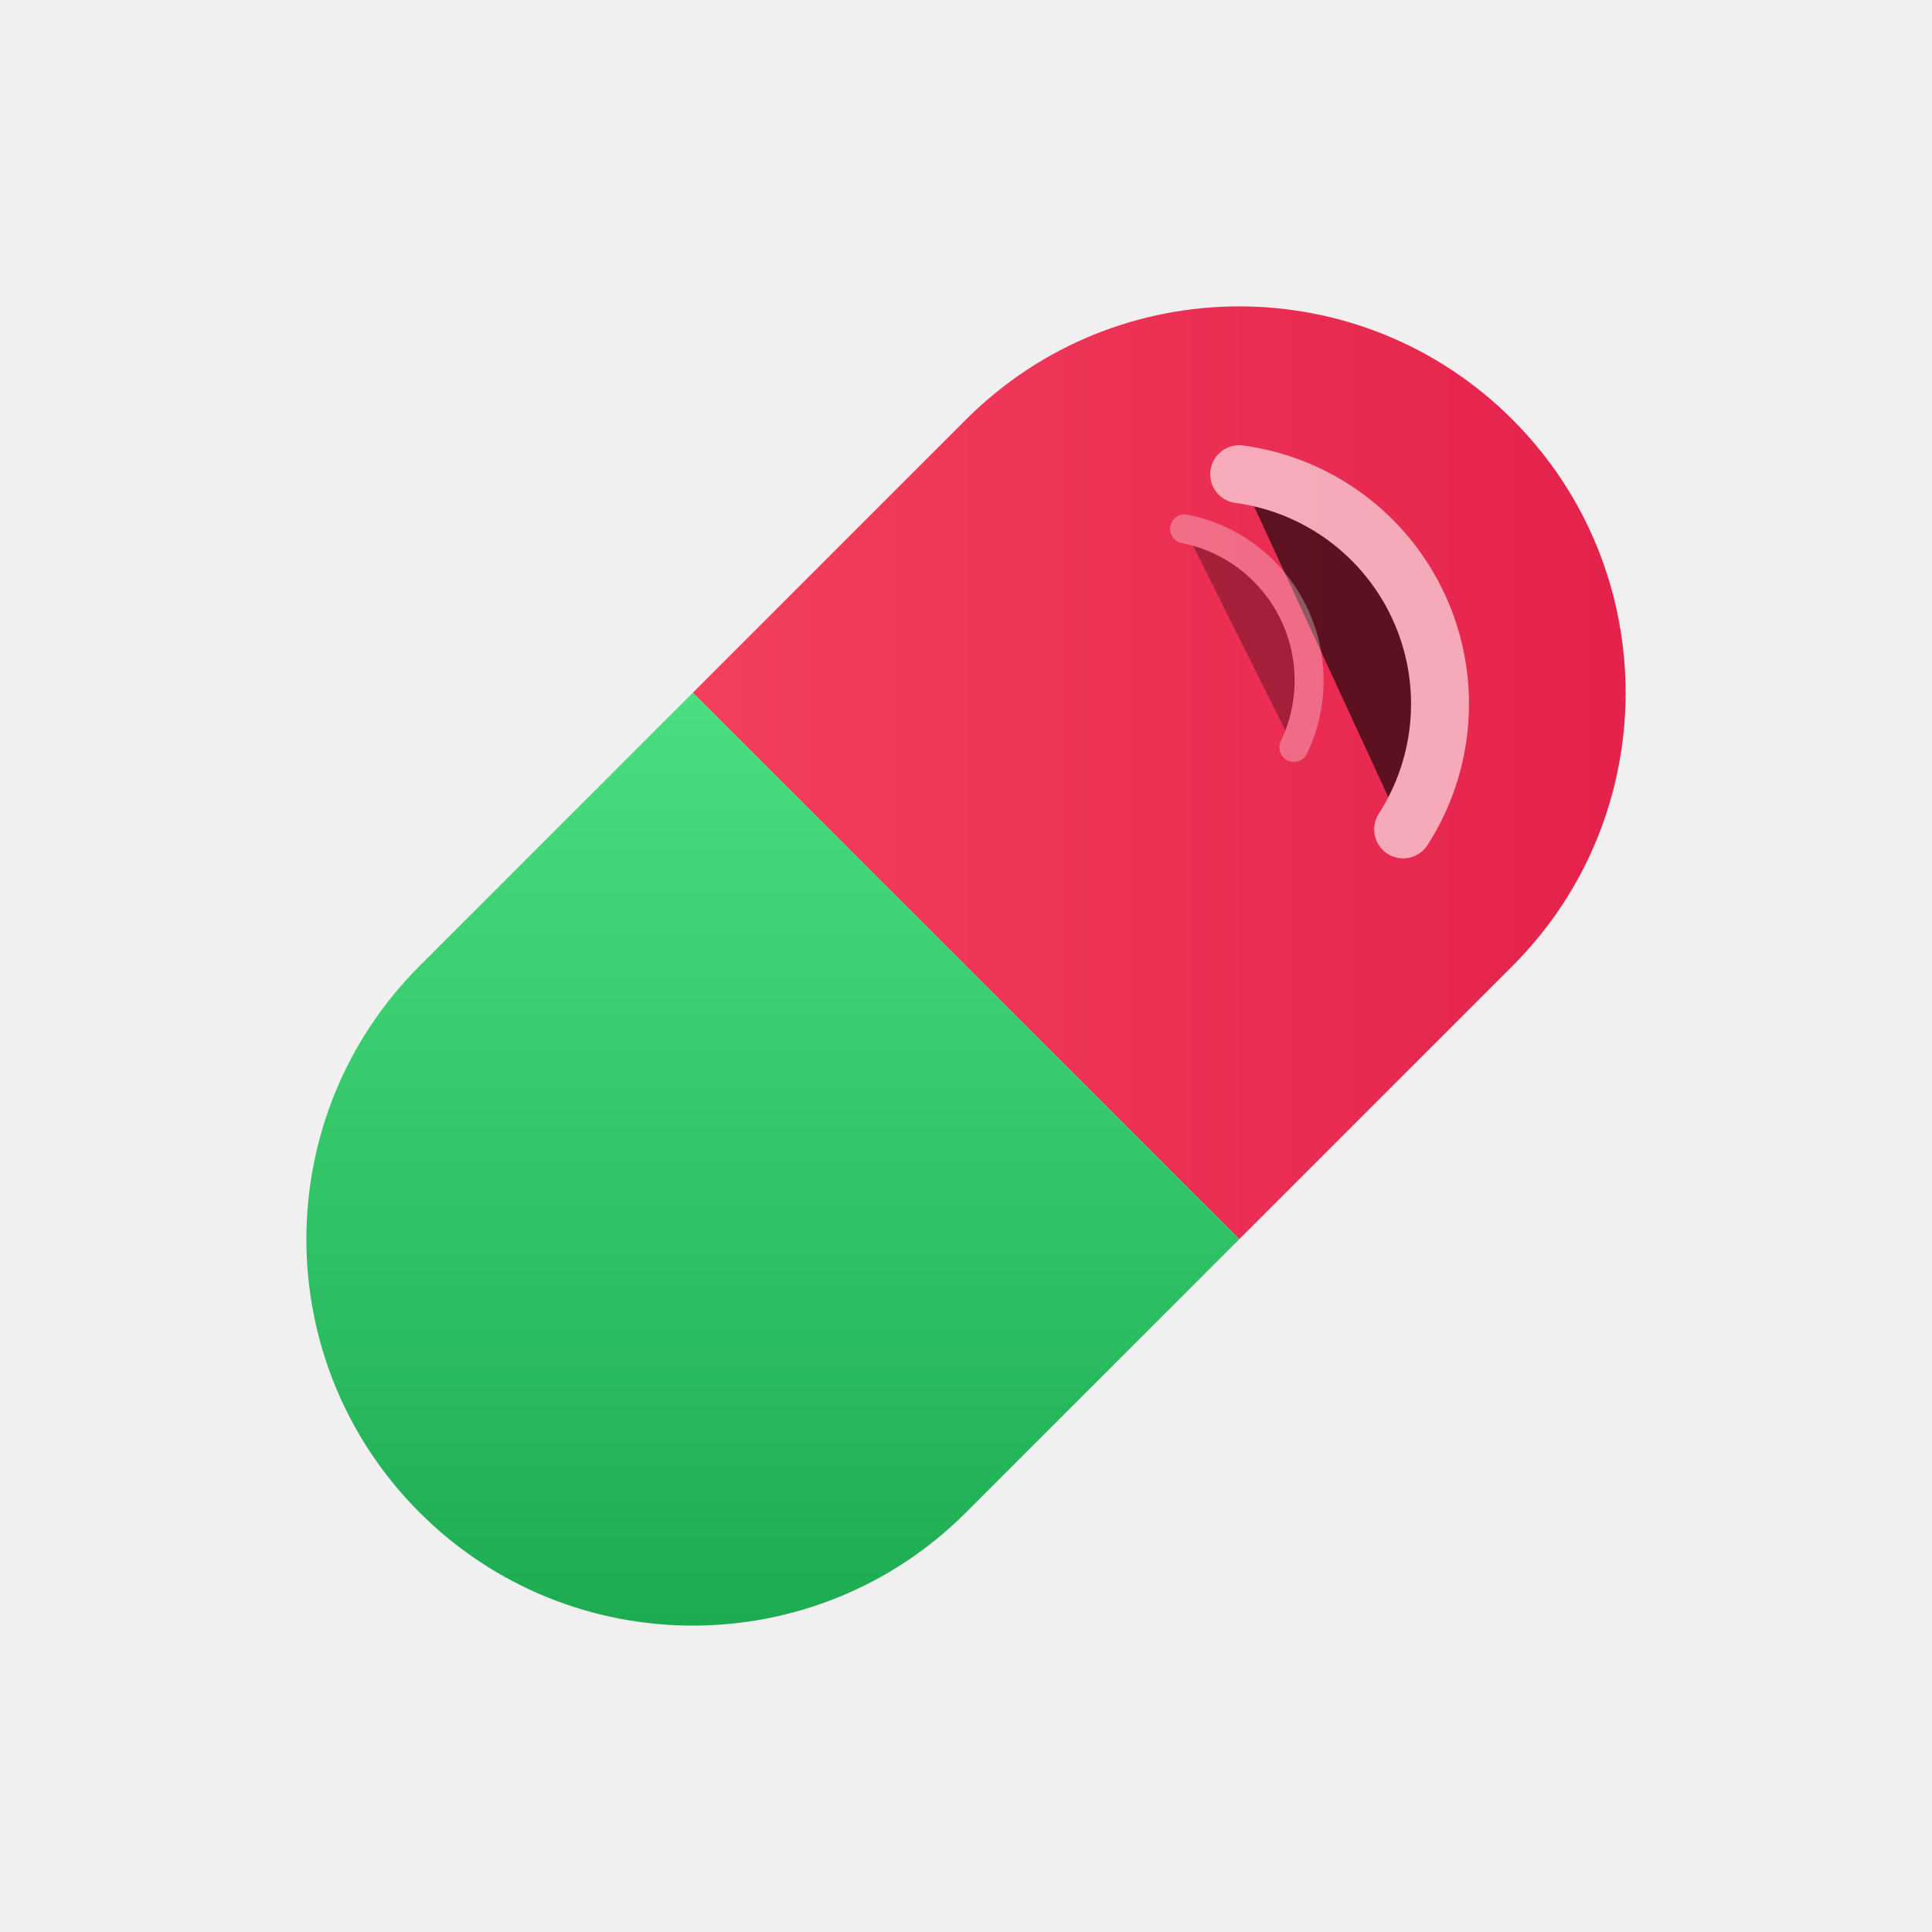
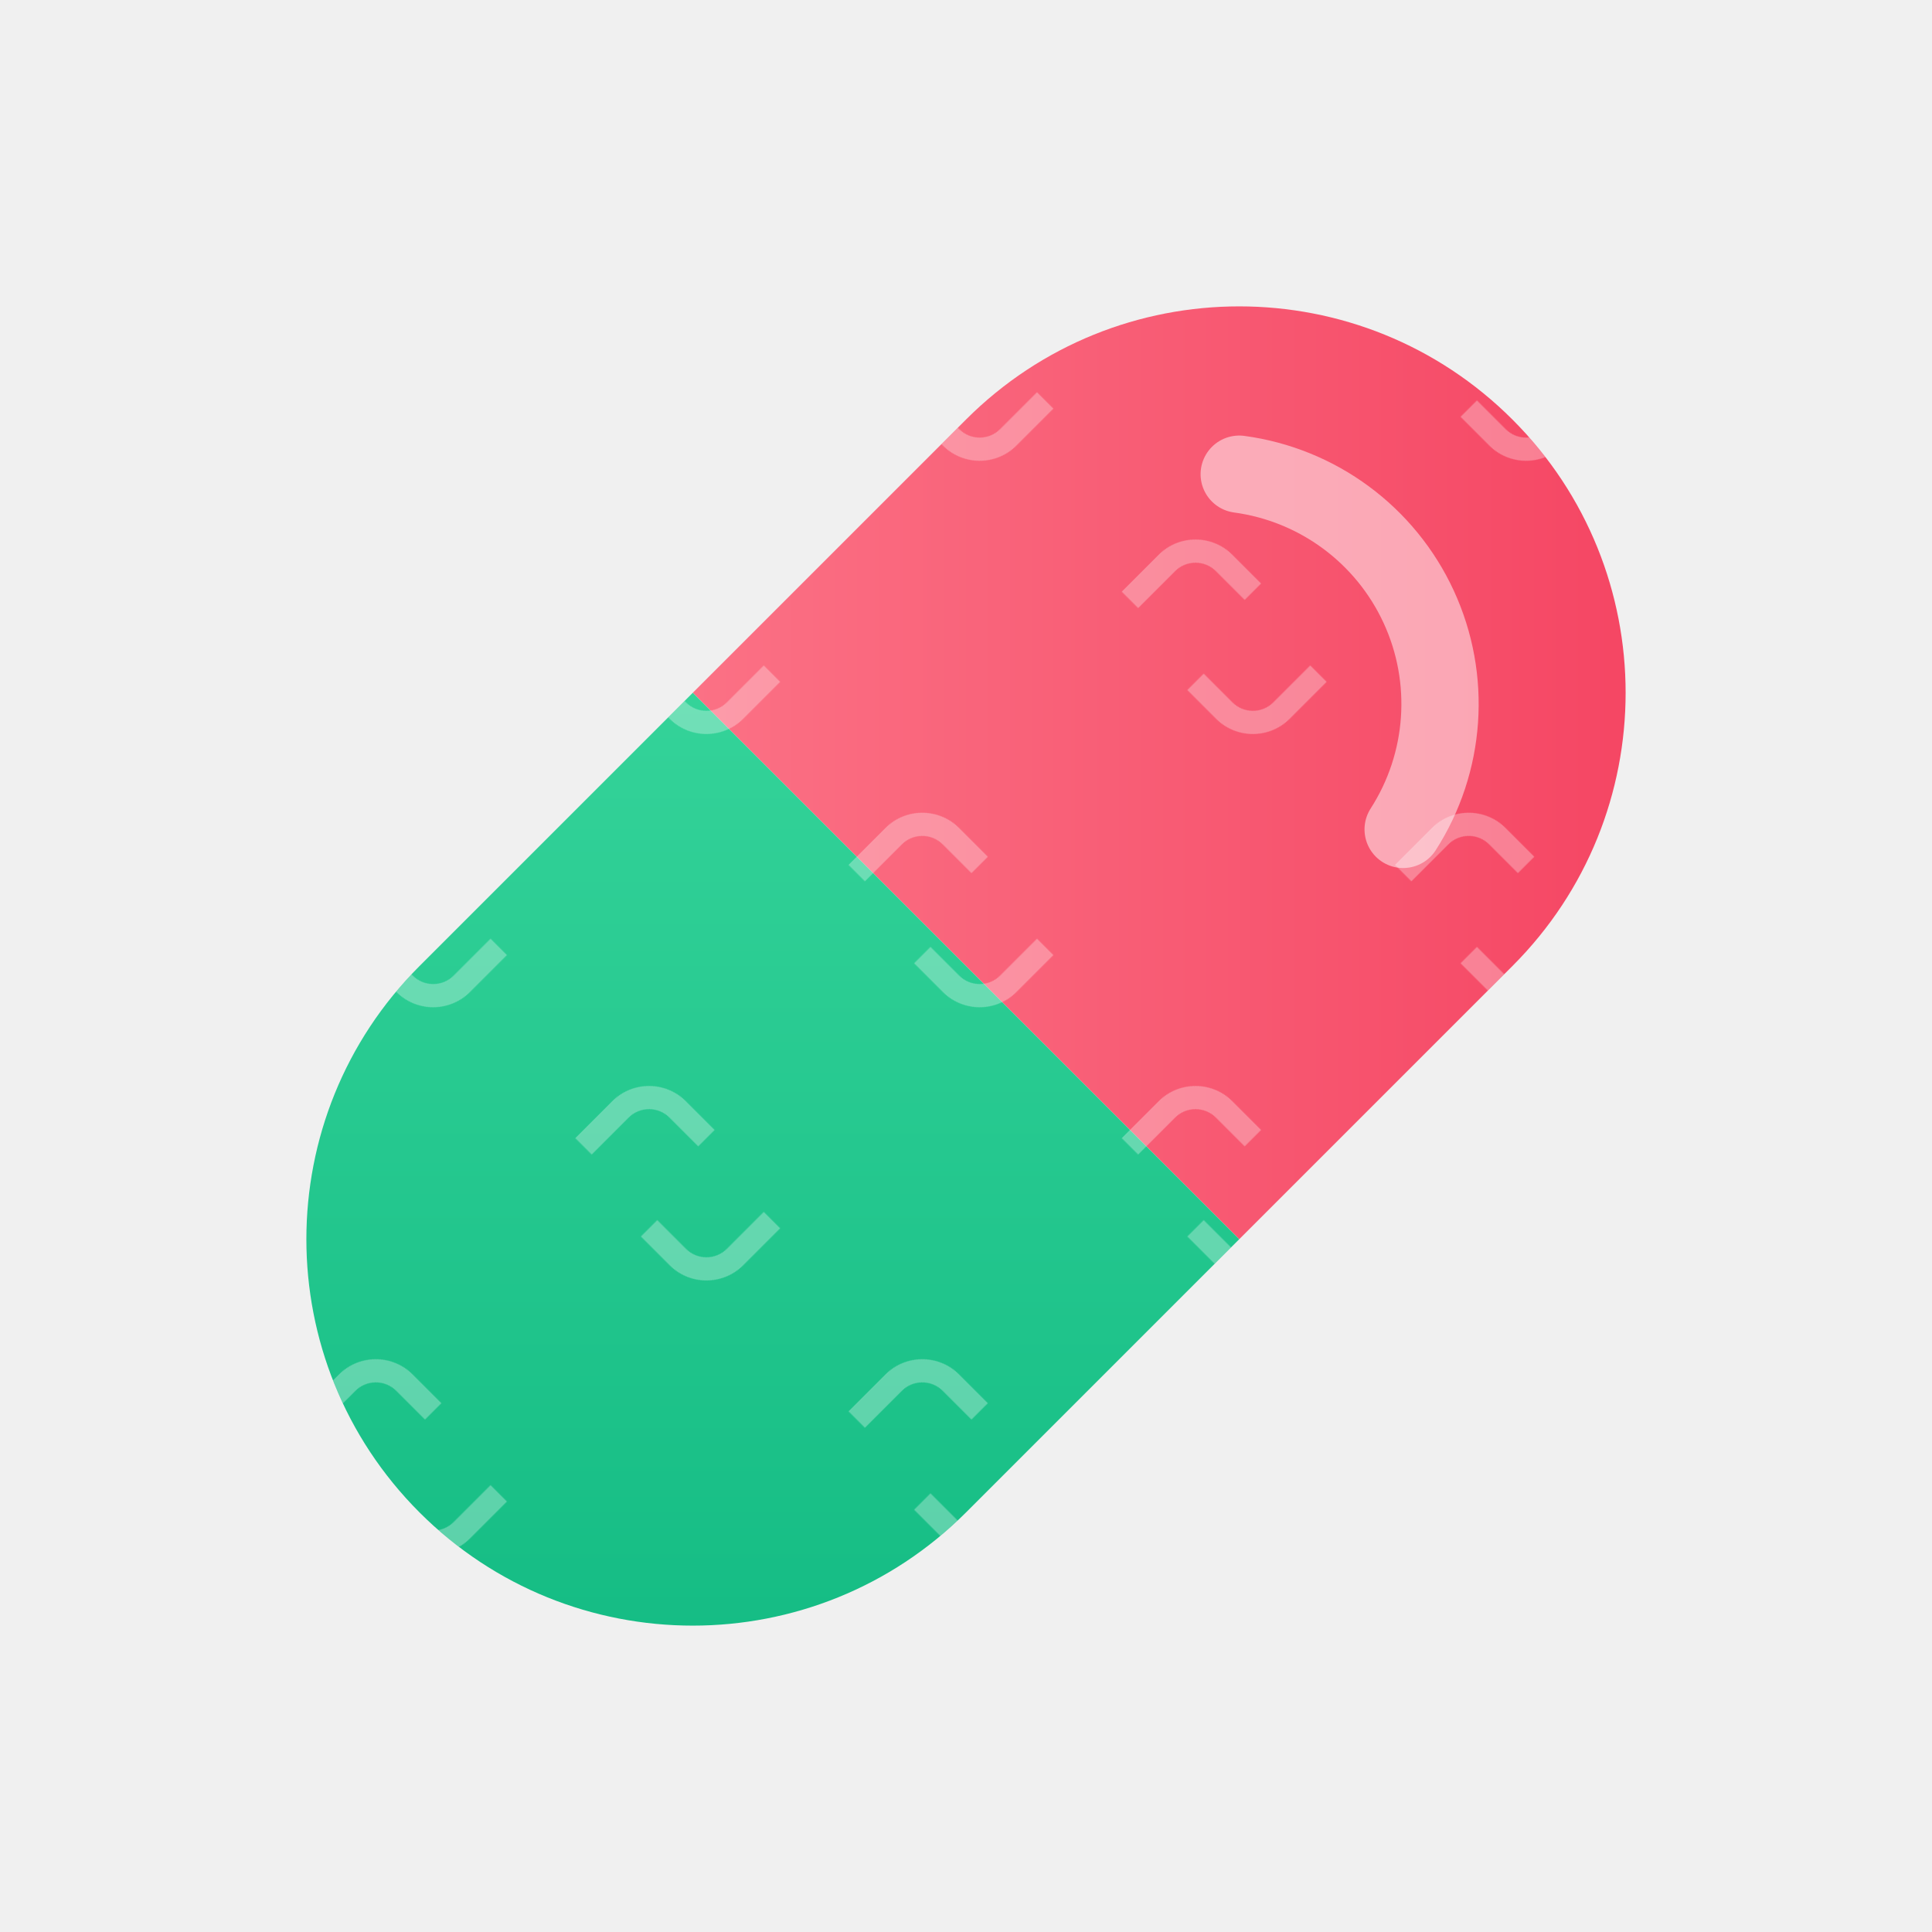
- <svg xmlns="http://www.w3.org/2000/svg" width="100" height="100" viewBox="0 0 100 100">
+ <svg xmlns="http://www.w3.org/2000/svg" width="100" height="100" viewBox="0 0 100 100" fill="none">
+   <defs>
+     <linearGradient id="pillPastelRed" x1="30" y1="50" x2="70" y2="10" gradientUnits="userSpaceOnUse">
+       <stop offset="0%" stop-color="#FB7185" />
+       <stop offset="100%" stop-color="#F43F5E" />
+     </linearGradient>
+     <linearGradient id="pillPastelGreen" x1="30" y1="50" x2="70" y2="90" gradientUnits="userSpaceOnUse">
+       <stop offset="0%" stop-color="#34D399" />
+       <stop offset="100%" stop-color="#10B981" />
+     </linearGradient>
+     <pattern id="ilsPattern" x="0" y="0" width="20" height="20" patternUnits="userSpaceOnUse">
+       <g transform="translate(2, 4) scale(0.6)">
+         <path d="M4.5 2C2.015 2 0 4.015 0 6.5V11H2V6.5C2 5.119 3.119 4 4.5 4H8V2H4.5ZM13.5 13C15.985 13 18 10.985 18 8.5V4H16V8.5C16 9.881 14.881 11 13.5 11H10V13H13.5Z" fill="rgba(255,255,255,0.3)" />
+       </g>
+     </pattern>
+   </defs>
  <g transform="rotate(45 50 50)">
-     <path d="M30 50 L30 30 A20 20 0 0 1 70 30 L70 50 Z" fill="url(#pillRedGrad)" />
-     <path d="M30 50 L30 70 A20 20 0 0 0 70 70 L70 50 Z" fill="url(#pillGreenGrad)" />
-     <path d="M42 22 A12 12 0 0 1 61 29" stroke="white" stroke-width="3" stroke-linecap="round" opacity="0.6" />
-     <path d="M42 26 A8 8 0 0 1 54 30" stroke="white" stroke-width="1.5" stroke-linecap="round" opacity="0.3" />
+     <path d="M30 50 L30 30 A20 20 0 0 1 70 30 L70 50 Z" fill="url(#pillPastelRed)" />
+     <path d="M30 50 L30 70 A20 20 0 0 0 70 70 L70 50 Z" fill="url(#pillPastelGreen)" />
+     <path d="M30 30 A20 20 0 0 1 70 30 L70 70 A20 20 0 0 1 30 70 Z" fill="url(#ilsPattern)" pointer-events="none" />
+     <path d="M42 22 A12 12 0 0 1 61 29" stroke="white" stroke-width="4" stroke-linecap="round" opacity="0.5" />
  </g>
-   <defs>
-     <linearGradient id="pillRedGrad" x1="30" y1="50" x2="70" y2="10" gradientUnits="userSpaceOnUse">
-       <stop offset="0%" stop-color="#f43f5e" />
-       <stop offset="100%" stop-color="#e11d48" />
-     </linearGradient>
-     <linearGradient id="pillGreenGrad" x1="30" y1="50" x2="70" y2="90" gradientUnits="userSpaceOnUse">
-       <stop offset="0%" stop-color="#4ade80" />
-       <stop offset="100%" stop-color="#16a34a" />
-     </linearGradient>
-   </defs>
</svg>
